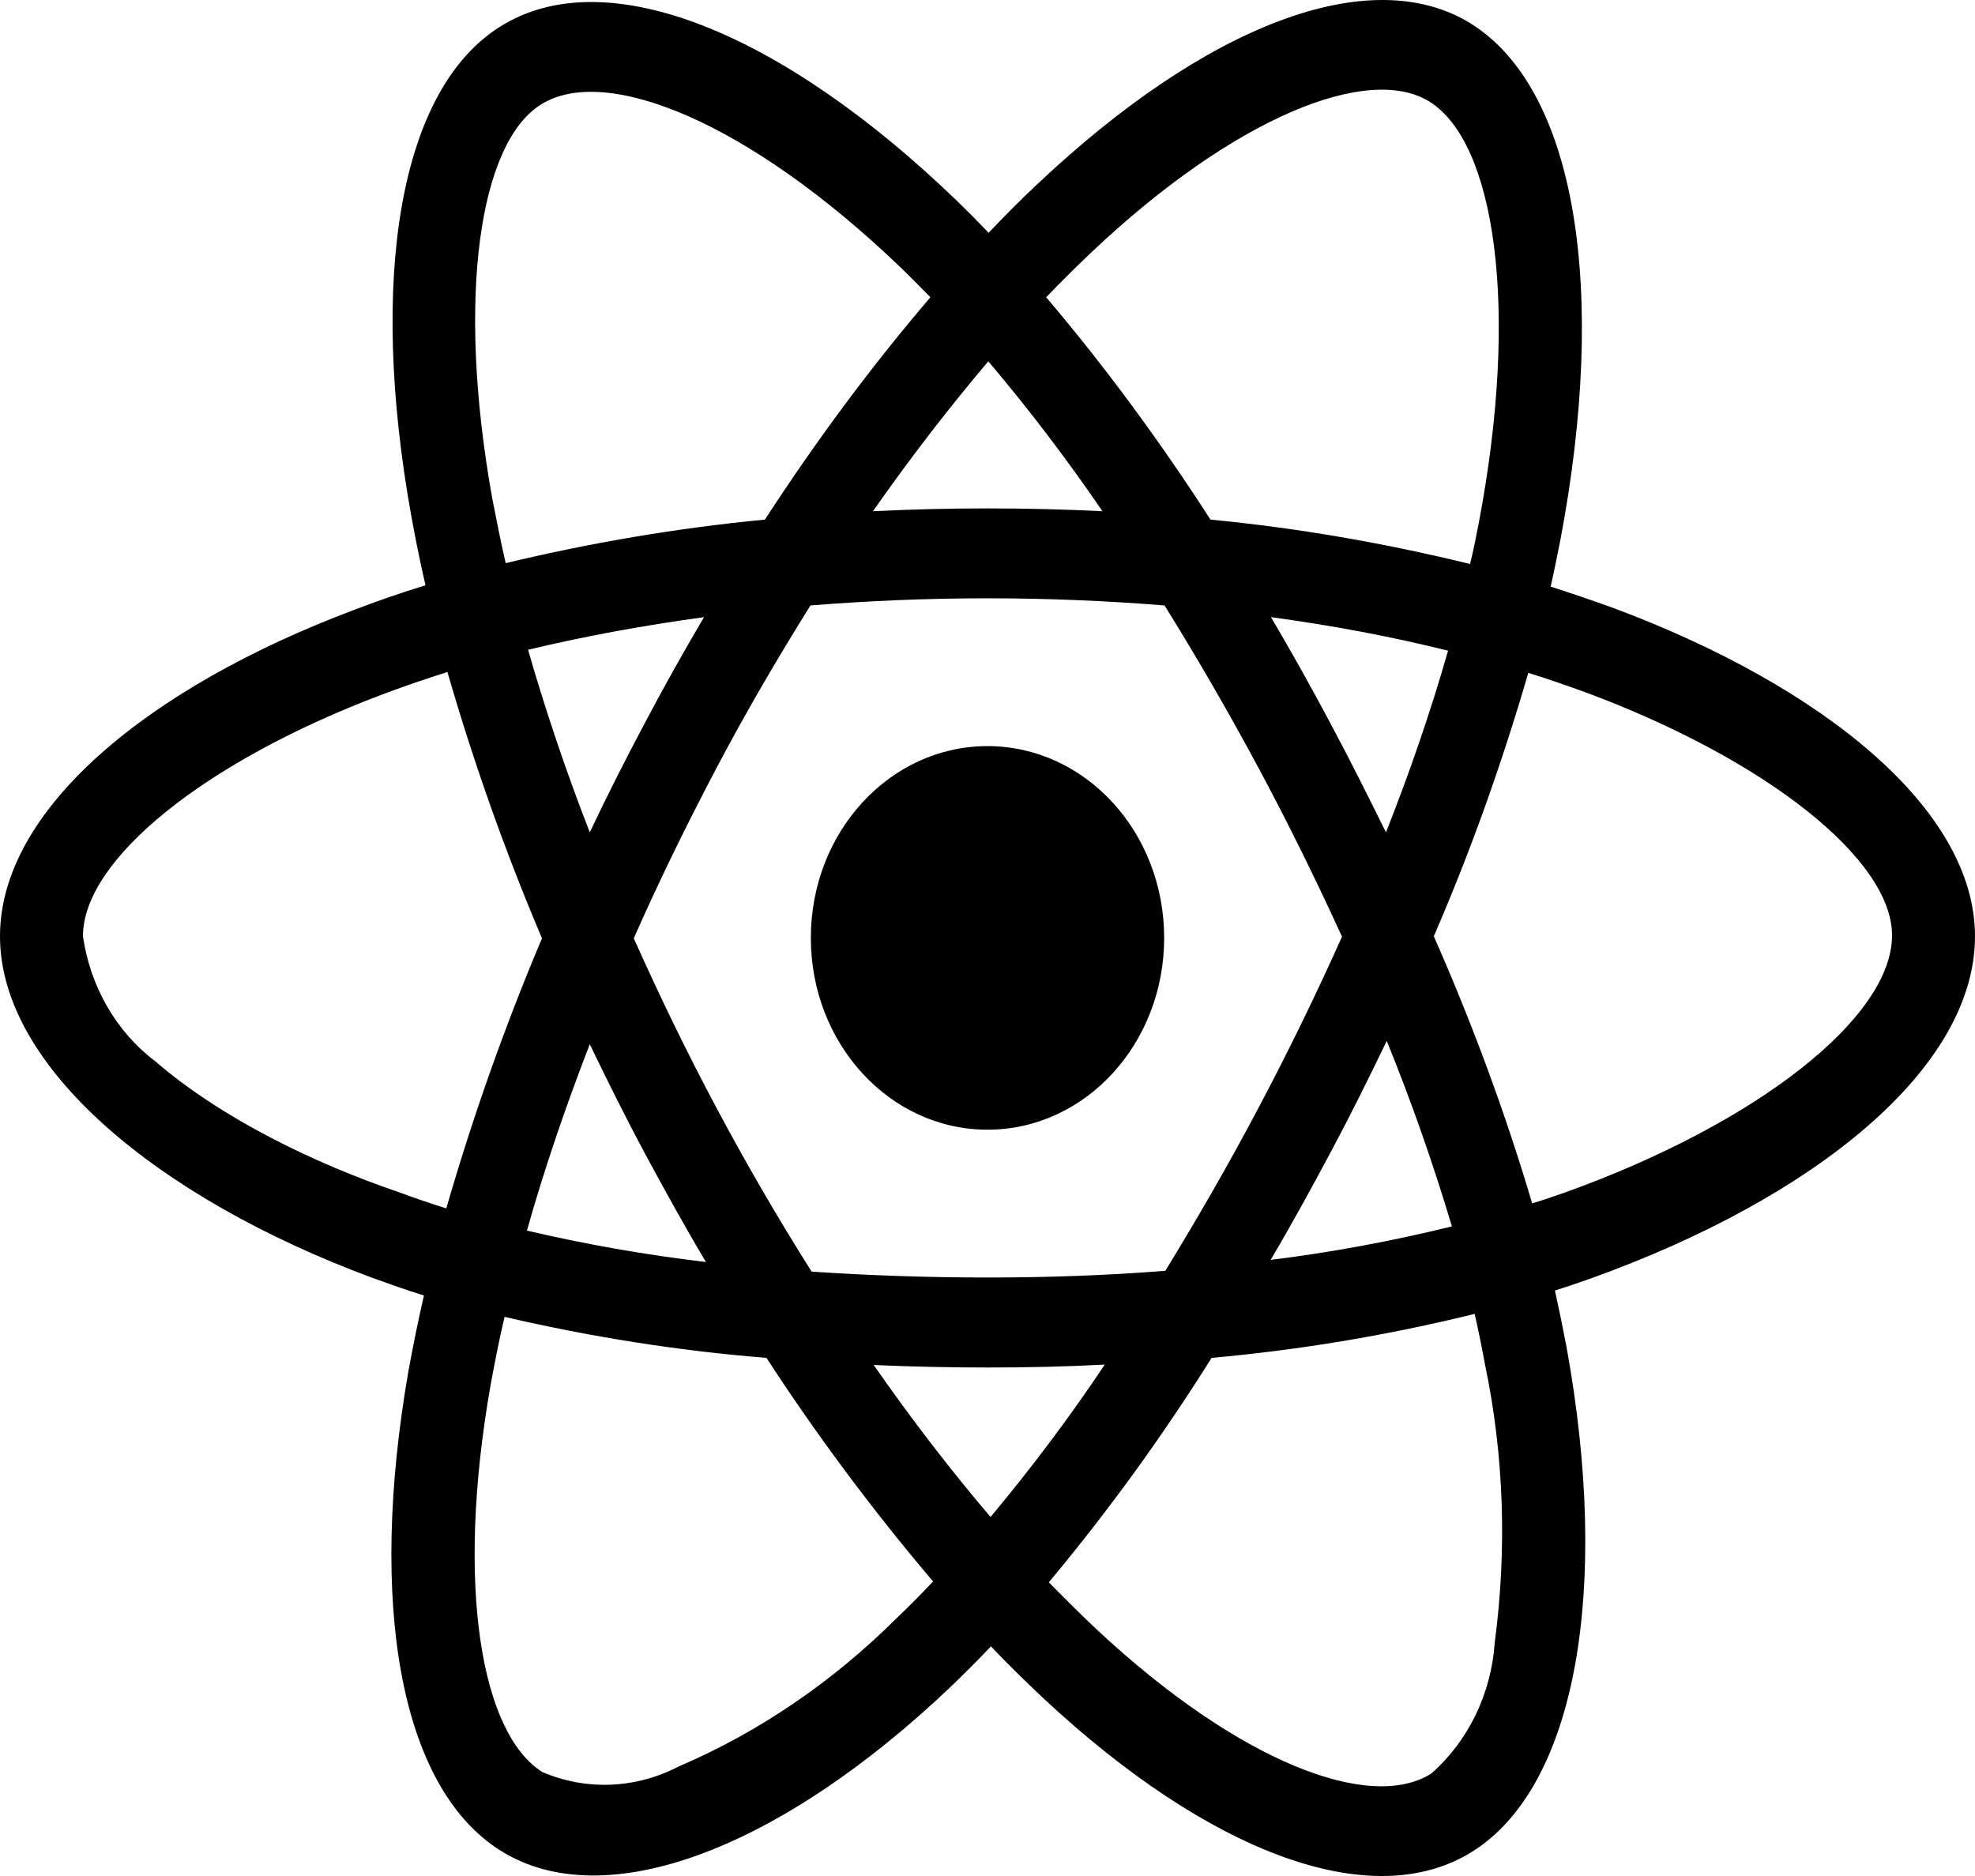
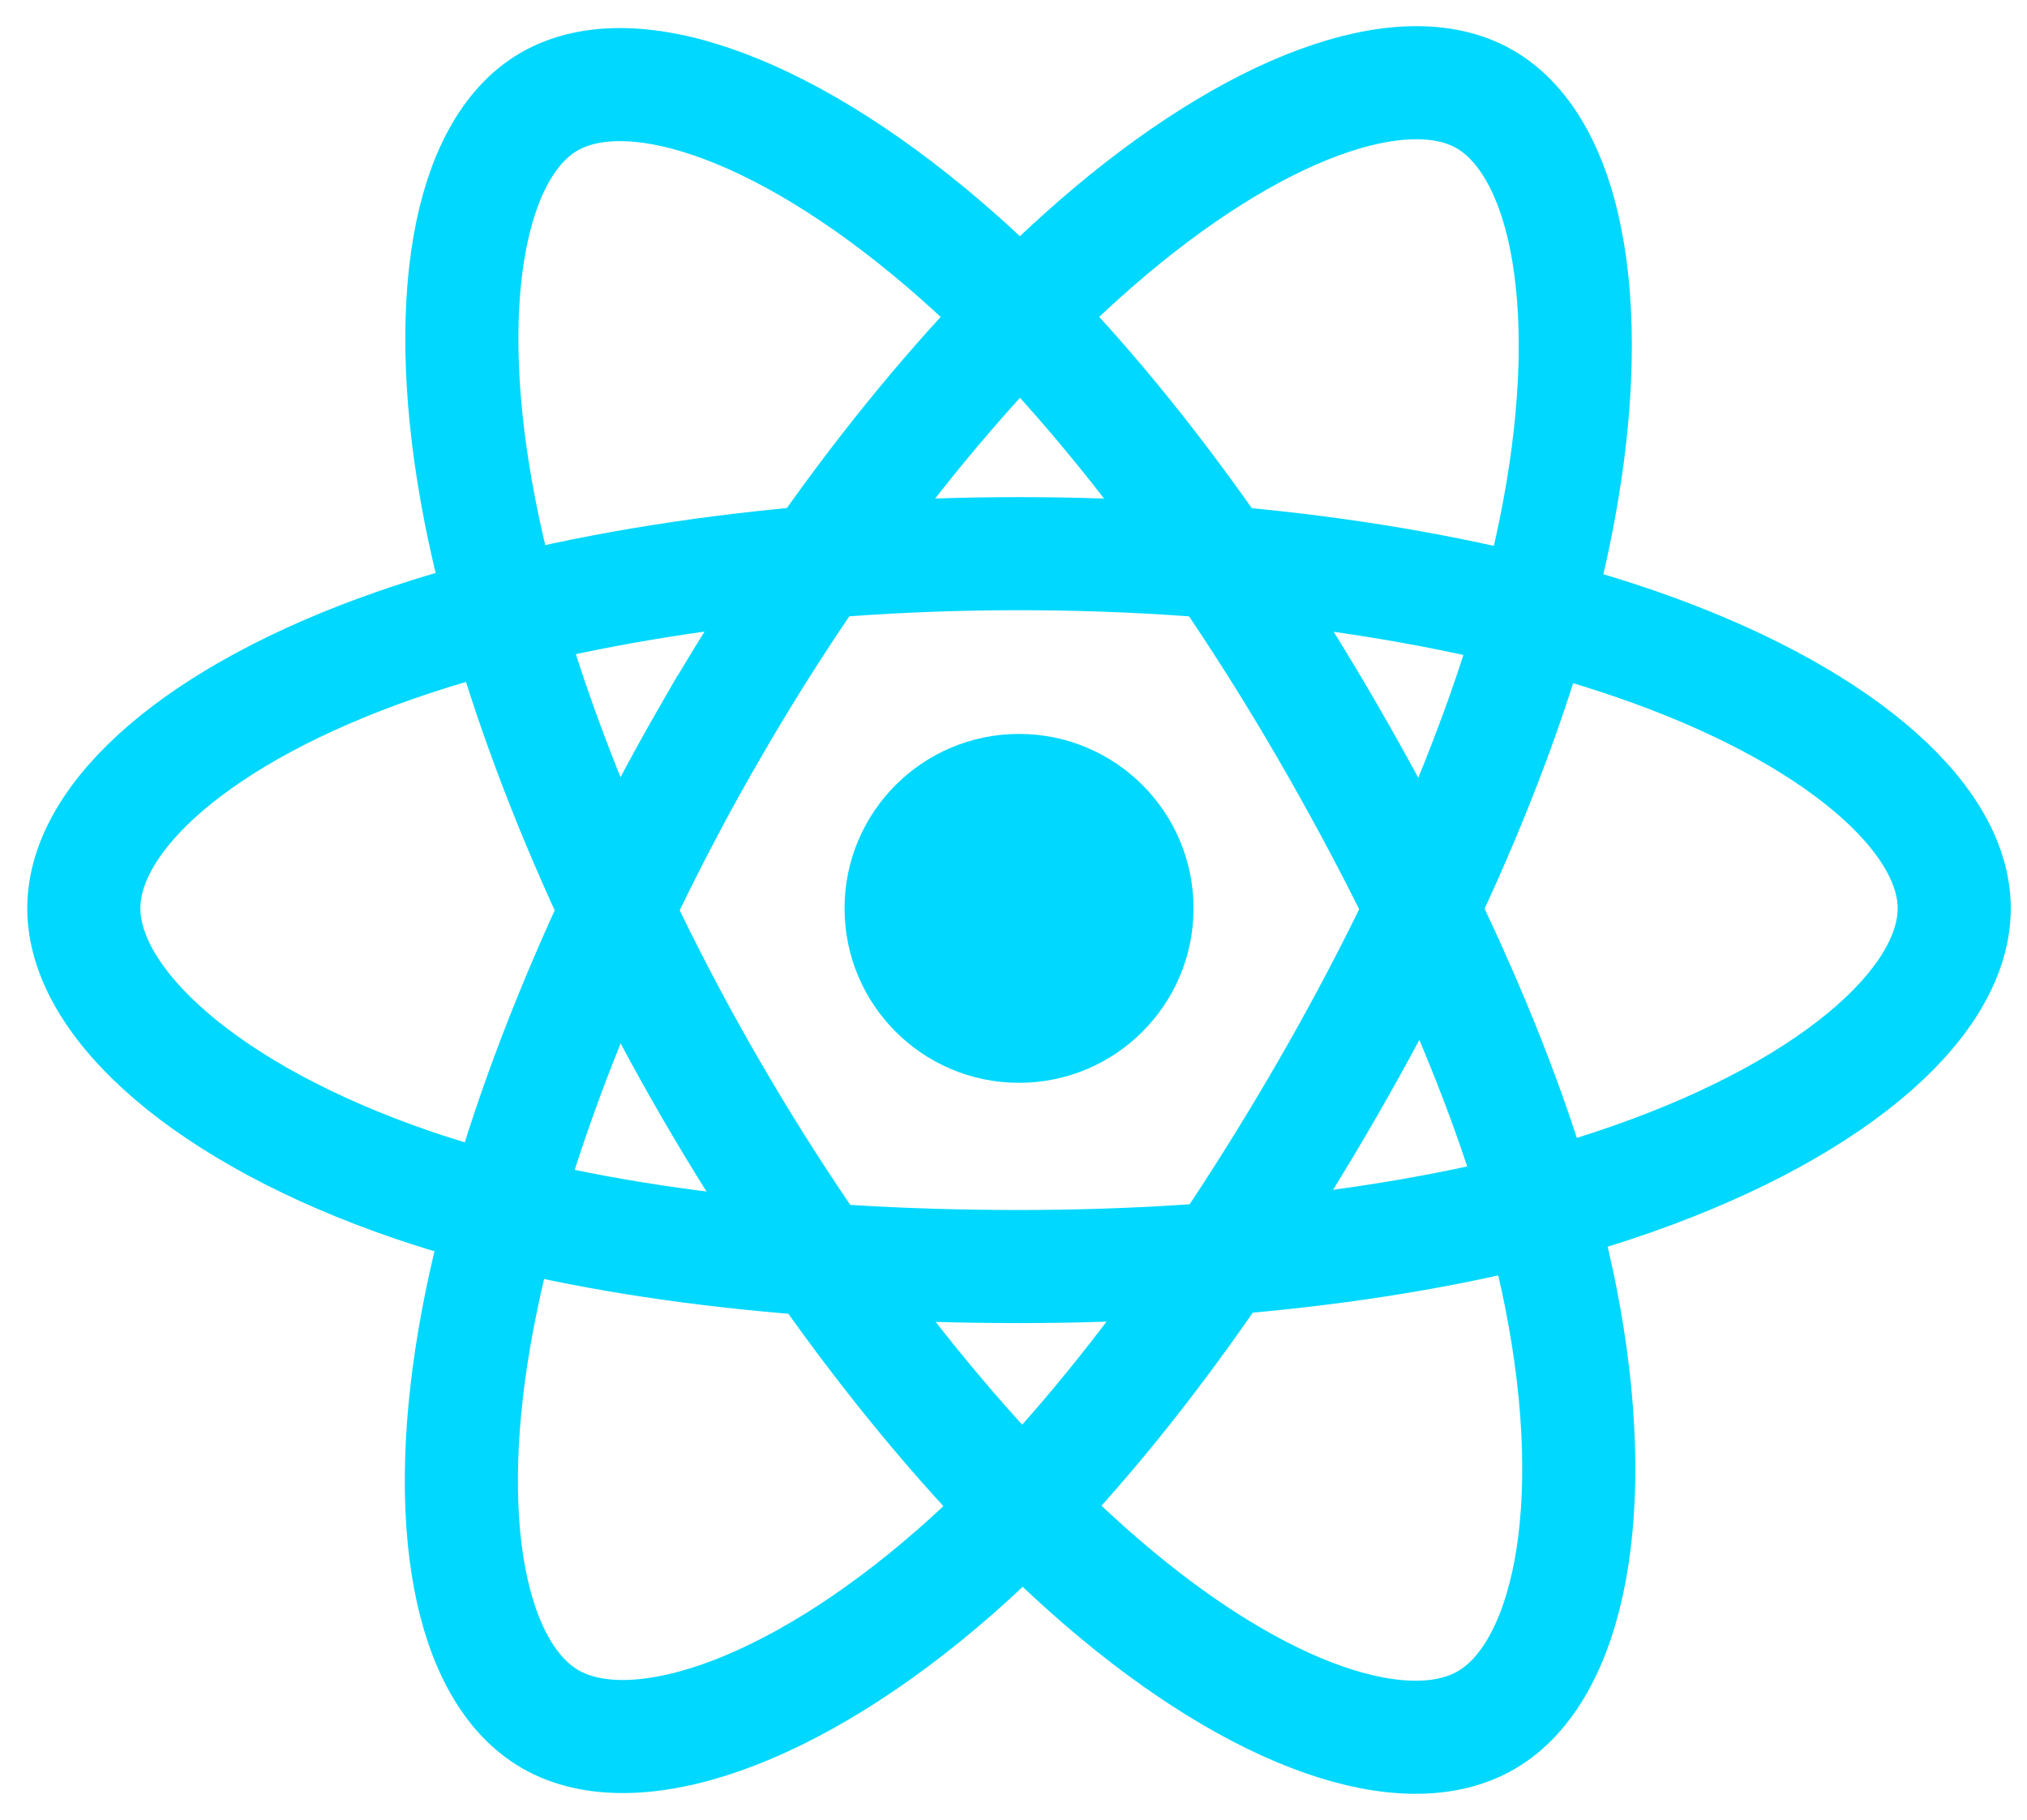
- <svg xmlns="http://www.w3.org/2000/svg" width="40" height="38" viewBox="0 0 40 38" fill="none">
-   <path d="M32.672 12.314C32.25 12.162 31.828 12.018 31.406 11.882C31.477 11.568 31.539 11.254 31.602 10.94C32.562 5.885 31.93 1.823 29.797 0.482C27.742 -0.798 24.391 0.533 21 3.739C20.664 4.053 20.336 4.384 20.023 4.715C19.812 4.494 19.594 4.274 19.375 4.062C15.82 0.635 12.258 -0.807 10.125 0.542C8.078 1.831 7.469 5.656 8.328 10.44C8.414 10.915 8.508 11.381 8.617 11.856C8.117 12.009 7.625 12.179 7.164 12.357C2.992 13.926 0 16.402 0 18.964C0 21.61 3.188 24.265 7.523 25.877C7.875 26.004 8.227 26.131 8.586 26.241C8.469 26.75 8.367 27.251 8.273 27.768C7.453 32.475 8.094 36.207 10.141 37.488C12.25 38.811 15.797 37.454 19.25 34.172C19.523 33.909 19.797 33.637 20.07 33.349C20.414 33.714 20.773 34.061 21.133 34.401C24.477 37.522 27.781 38.786 29.82 37.505C31.93 36.182 32.617 32.17 31.727 27.285C31.656 26.911 31.578 26.53 31.492 26.14C31.742 26.063 31.984 25.978 32.227 25.893C36.734 24.273 40 21.653 40 18.964C40 16.394 36.922 13.9 32.672 12.314ZM22.102 5.113C25.008 2.365 27.719 1.288 28.953 2.06C30.273 2.883 30.781 6.208 29.953 10.576C29.898 10.864 29.844 11.144 29.773 11.424C28.039 11 26.281 10.694 24.516 10.525C23.5 8.947 22.391 7.437 21.188 6.021C21.492 5.707 21.789 5.41 22.102 5.113ZM13.062 23.366C13.461 24.104 13.867 24.842 14.297 25.563C13.078 25.419 11.867 25.206 10.672 24.927C11.016 23.705 11.445 22.442 11.945 21.152C12.305 21.899 12.672 22.637 13.062 23.366ZM10.695 13.162C11.82 12.891 13.016 12.671 14.258 12.501C13.844 13.205 13.438 13.926 13.055 14.655C12.672 15.376 12.297 16.114 11.945 16.86C11.453 15.597 11.039 14.358 10.695 13.162ZM12.836 19.006C13.352 17.836 13.914 16.691 14.508 15.563C15.102 14.435 15.742 13.341 16.414 12.264C17.586 12.17 18.781 12.119 20 12.119C21.219 12.119 22.422 12.17 23.586 12.264C24.25 13.332 24.883 14.426 25.484 15.546C26.086 16.666 26.648 17.811 27.18 18.973C26.656 20.143 26.094 21.297 25.492 22.433C24.898 23.561 24.266 24.655 23.602 25.741C22.438 25.834 21.227 25.877 20 25.877C18.773 25.877 17.586 25.834 16.438 25.758C15.758 24.681 15.117 23.578 14.516 22.45C13.914 21.322 13.359 20.177 12.836 19.006ZM26.945 23.349C27.344 22.603 27.719 21.848 28.086 21.084C28.586 22.314 29.023 23.561 29.406 24.842C28.195 25.139 26.969 25.368 25.734 25.52C26.156 24.808 26.555 24.078 26.945 23.349ZM28.07 16.86C27.703 16.114 27.328 15.368 26.938 14.638C26.555 13.917 26.156 13.205 25.742 12.501C27 12.671 28.203 12.9 29.328 13.18C28.969 14.435 28.547 15.656 28.07 16.86ZM20.016 7.319C20.836 8.286 21.609 9.303 22.328 10.355C20.781 10.279 19.227 10.279 17.68 10.355C18.445 9.261 19.234 8.243 20.016 7.319ZM10.953 2.119C12.266 1.288 15.18 2.476 18.25 5.427C18.445 5.614 18.641 5.817 18.844 6.021C17.633 7.437 16.516 8.947 15.492 10.525C13.727 10.694 11.977 10.991 10.242 11.407C10.141 10.974 10.055 10.533 9.969 10.092C9.234 5.987 9.719 2.891 10.953 2.119ZM9.039 24.477C8.711 24.375 8.391 24.265 8.07 24.146C6.406 23.578 4.516 22.679 3.148 21.5C2.359 20.906 1.828 19.99 1.68 18.964C1.68 17.412 4.148 15.427 7.711 14.079C8.156 13.909 8.609 13.756 9.062 13.612C9.594 15.453 10.234 17.259 10.977 19.006C10.227 20.779 9.578 22.611 9.039 24.477ZM18.148 32.789C16.859 34.07 15.367 35.088 13.742 35.783C12.875 36.233 11.875 36.275 10.984 35.894C9.742 35.113 9.227 32.119 9.93 28.09C10.016 27.615 10.109 27.14 10.219 26.674C11.969 27.081 13.734 27.361 15.523 27.505C16.555 29.091 17.688 30.609 18.898 32.034C18.648 32.297 18.398 32.552 18.148 32.789ZM20.062 30.728C19.266 29.795 18.469 28.76 17.695 27.649C18.445 27.683 19.219 27.7 20 27.7C20.805 27.7 21.594 27.683 22.375 27.641C21.656 28.718 20.883 29.744 20.062 30.728ZM30.273 33.273C30.203 34.307 29.734 35.274 28.984 35.927C27.742 36.708 25.094 35.69 22.234 33.027C21.906 32.721 21.578 32.391 21.242 32.051C22.438 30.618 23.539 29.1 24.539 27.505C26.328 27.344 28.109 27.047 29.867 26.614C29.945 26.962 30.016 27.31 30.078 27.649C30.461 29.481 30.523 31.39 30.273 33.273ZM31.695 24.155C31.477 24.231 31.258 24.308 31.031 24.375C30.484 22.526 29.812 20.72 29.039 18.964C29.789 17.234 30.422 15.453 30.953 13.629C31.359 13.756 31.75 13.892 32.125 14.028C35.766 15.385 38.32 17.403 38.32 18.947C38.32 20.609 35.594 22.755 31.695 24.155ZM20 22.883C21.977 22.883 23.578 21.144 23.578 18.998C23.578 16.852 21.977 15.113 20 15.113C18.023 15.113 16.422 16.852 16.422 18.998C16.422 21.144 18.023 22.883 20 22.883Z" fill="black" />
+ <svg xmlns="http://www.w3.org/2000/svg" width="49" height="44" viewBox="0 0 49 44" fill="none">
+   <path d="M24.634 26.179C26.963 26.179 28.852 24.291 28.852 21.961C28.852 19.632 26.963 17.744 24.634 17.744C22.305 17.744 20.416 19.632 20.416 21.961C20.416 24.291 22.305 26.179 24.634 26.179Z" fill="#00D8FF" />
+   <path fill-rule="evenodd" clip-rule="evenodd" d="M24.634 13.386C30.297 13.386 35.557 14.198 39.524 15.564C44.303 17.209 47.241 19.703 47.241 21.961C47.241 24.314 44.127 26.964 38.995 28.664C35.115 29.95 30.009 30.621 24.634 30.621C19.123 30.621 13.904 29.991 9.98 28.65C5.016 26.953 2.026 24.27 2.026 21.961C2.026 19.721 4.832 17.247 9.544 15.604C13.525 14.216 18.915 13.386 24.633 13.386H24.634Z" stroke="#00D8FF" stroke-width="2.734" />
+   <path fill-rule="evenodd" clip-rule="evenodd" d="M17.169 17.698C19.998 12.793 23.33 8.642 26.494 5.888C30.307 2.57 33.935 1.27 35.891 2.398C37.93 3.574 38.669 7.595 37.578 12.89C36.755 16.894 34.784 21.652 32.099 26.308C29.346 31.082 26.193 35.289 23.072 38.017C19.122 41.47 15.303 42.719 13.304 41.566C11.363 40.448 10.621 36.781 11.552 31.878C12.339 27.736 14.312 22.652 17.168 17.698L17.169 17.698Z" stroke="#00D8FF" stroke-width="2.734" />
+   <path fill-rule="evenodd" clip-rule="evenodd" d="M17.176 26.321C14.339 21.421 12.408 16.46 11.601 12.343C10.631 7.383 11.317 3.591 13.271 2.459C15.308 1.28 19.161 2.648 23.203 6.237C26.26 8.951 29.399 13.034 32.092 17.686C34.853 22.456 36.923 27.288 37.728 31.354C38.746 36.501 37.922 40.433 35.924 41.589C33.986 42.712 30.438 41.523 26.656 38.269C23.46 35.519 20.041 31.269 17.176 26.321V26.321Z" stroke="#00D8FF" stroke-width="2.734" />
</svg>
